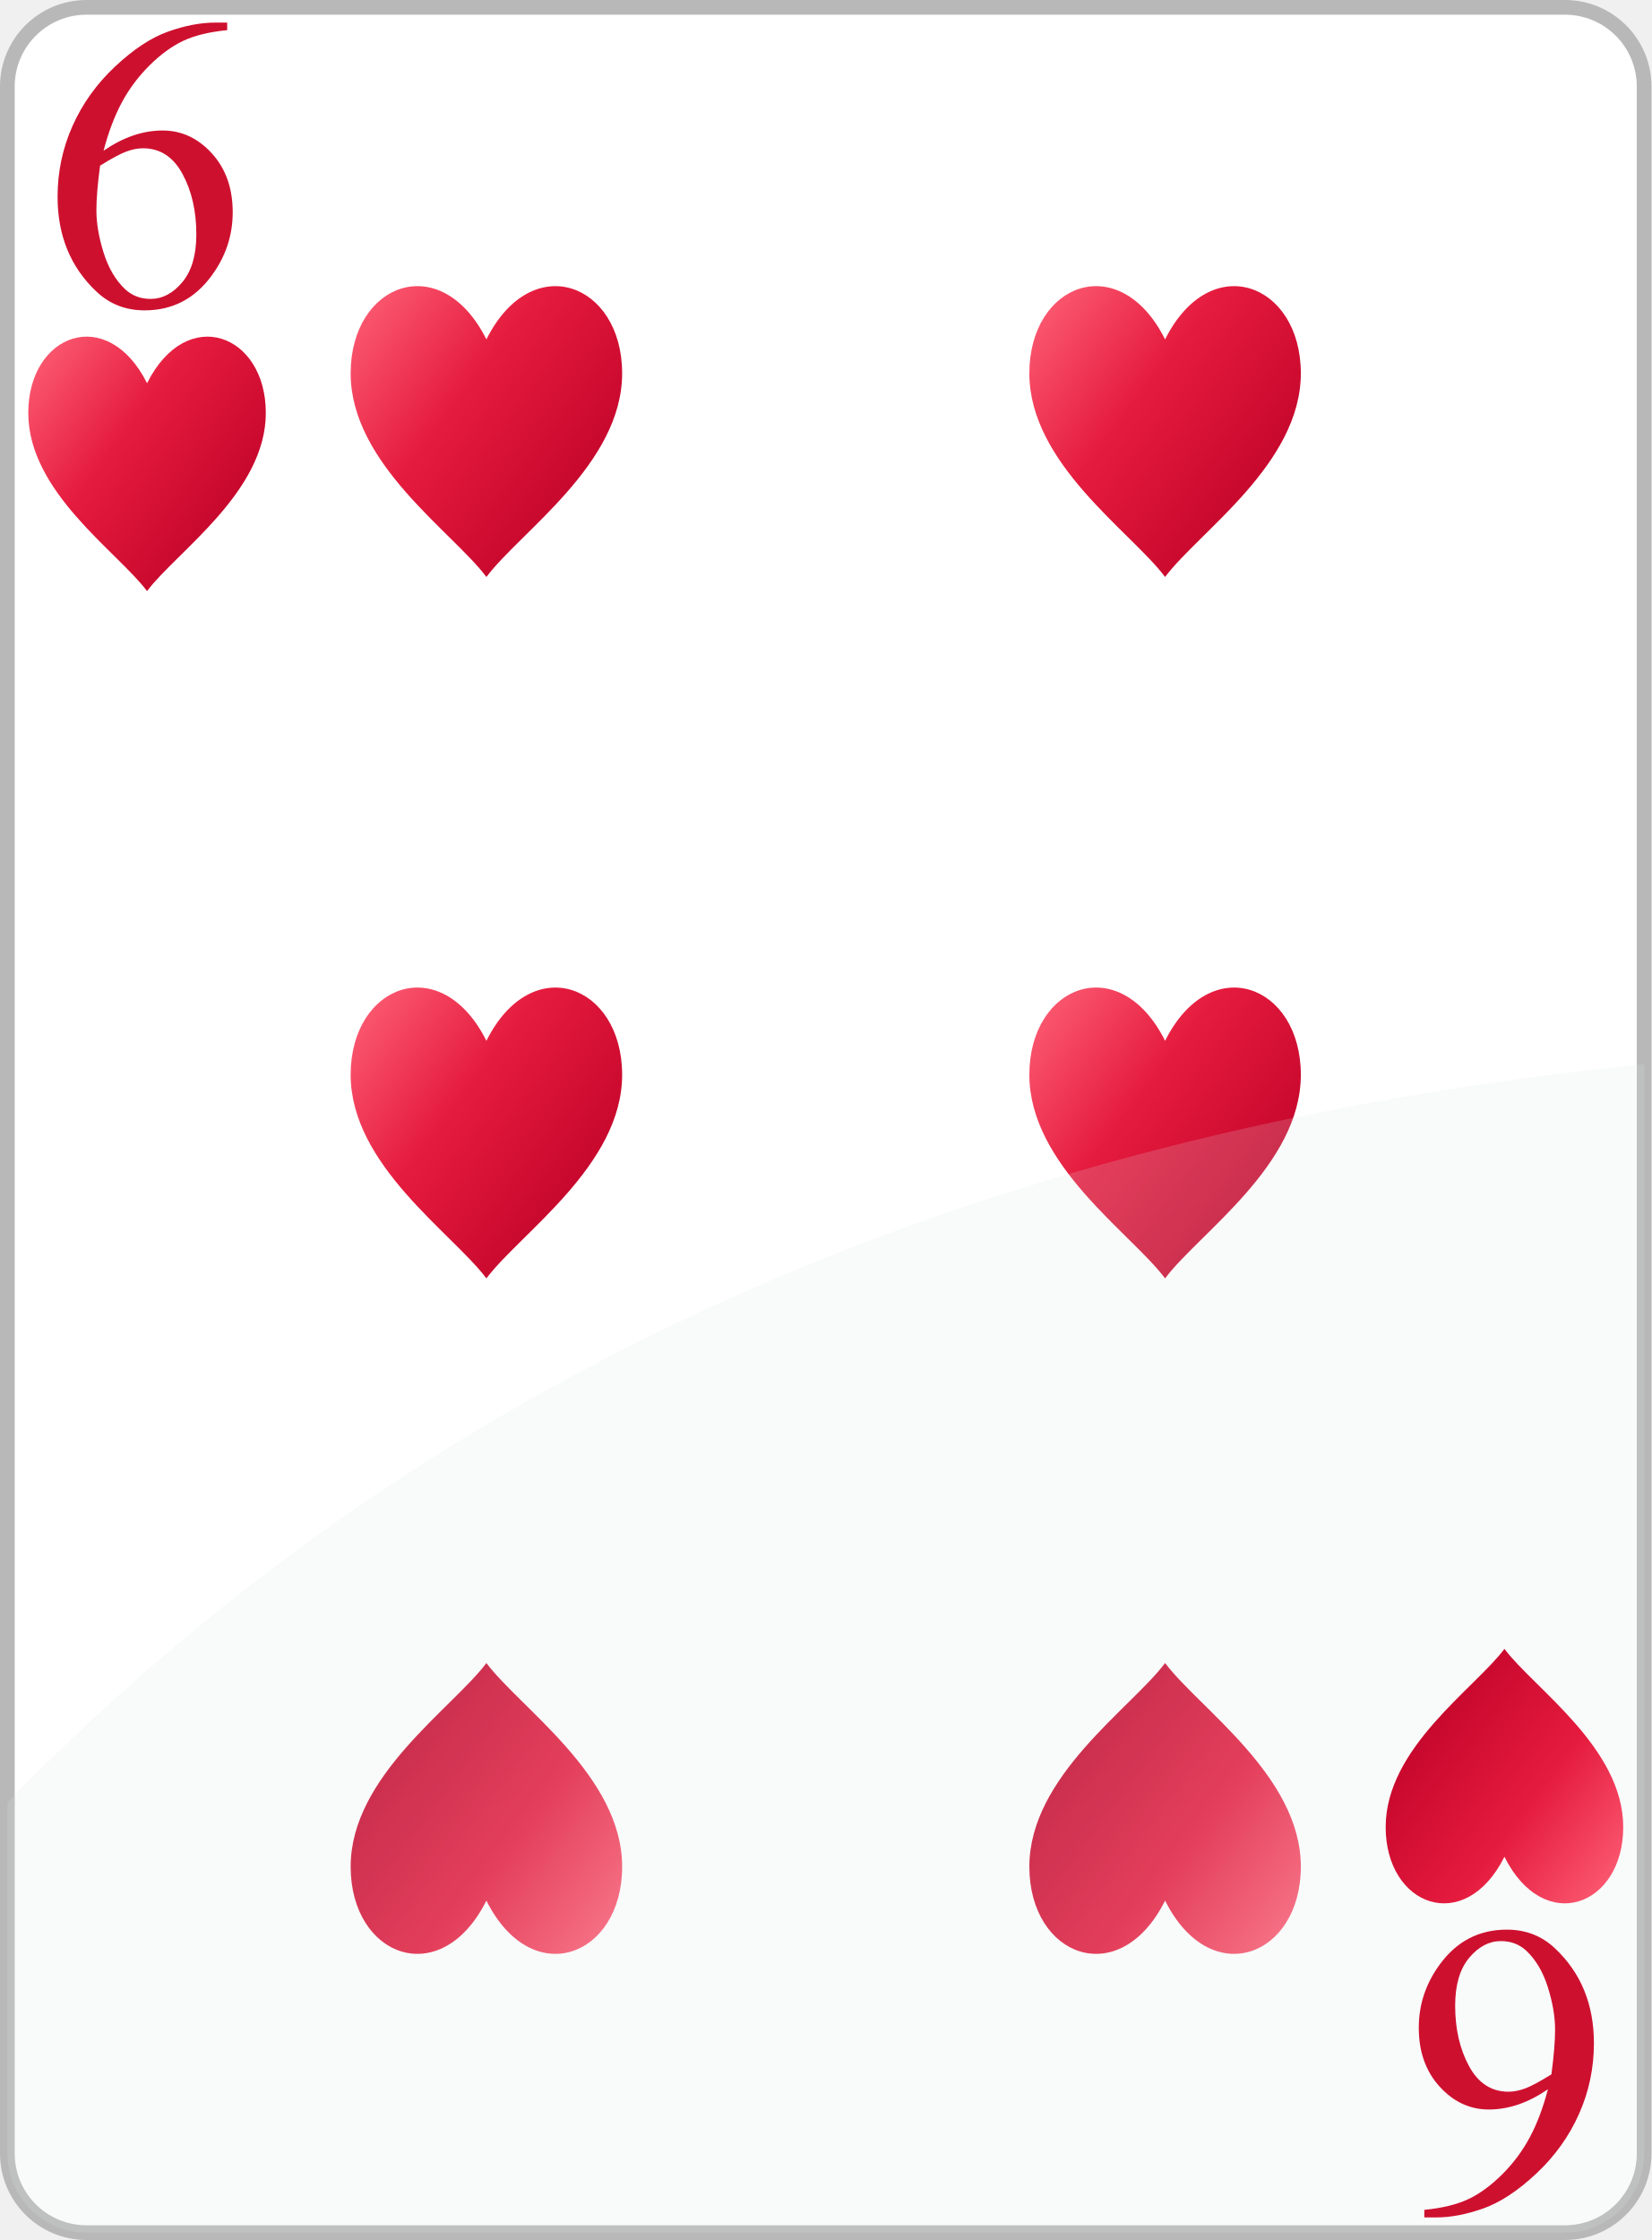
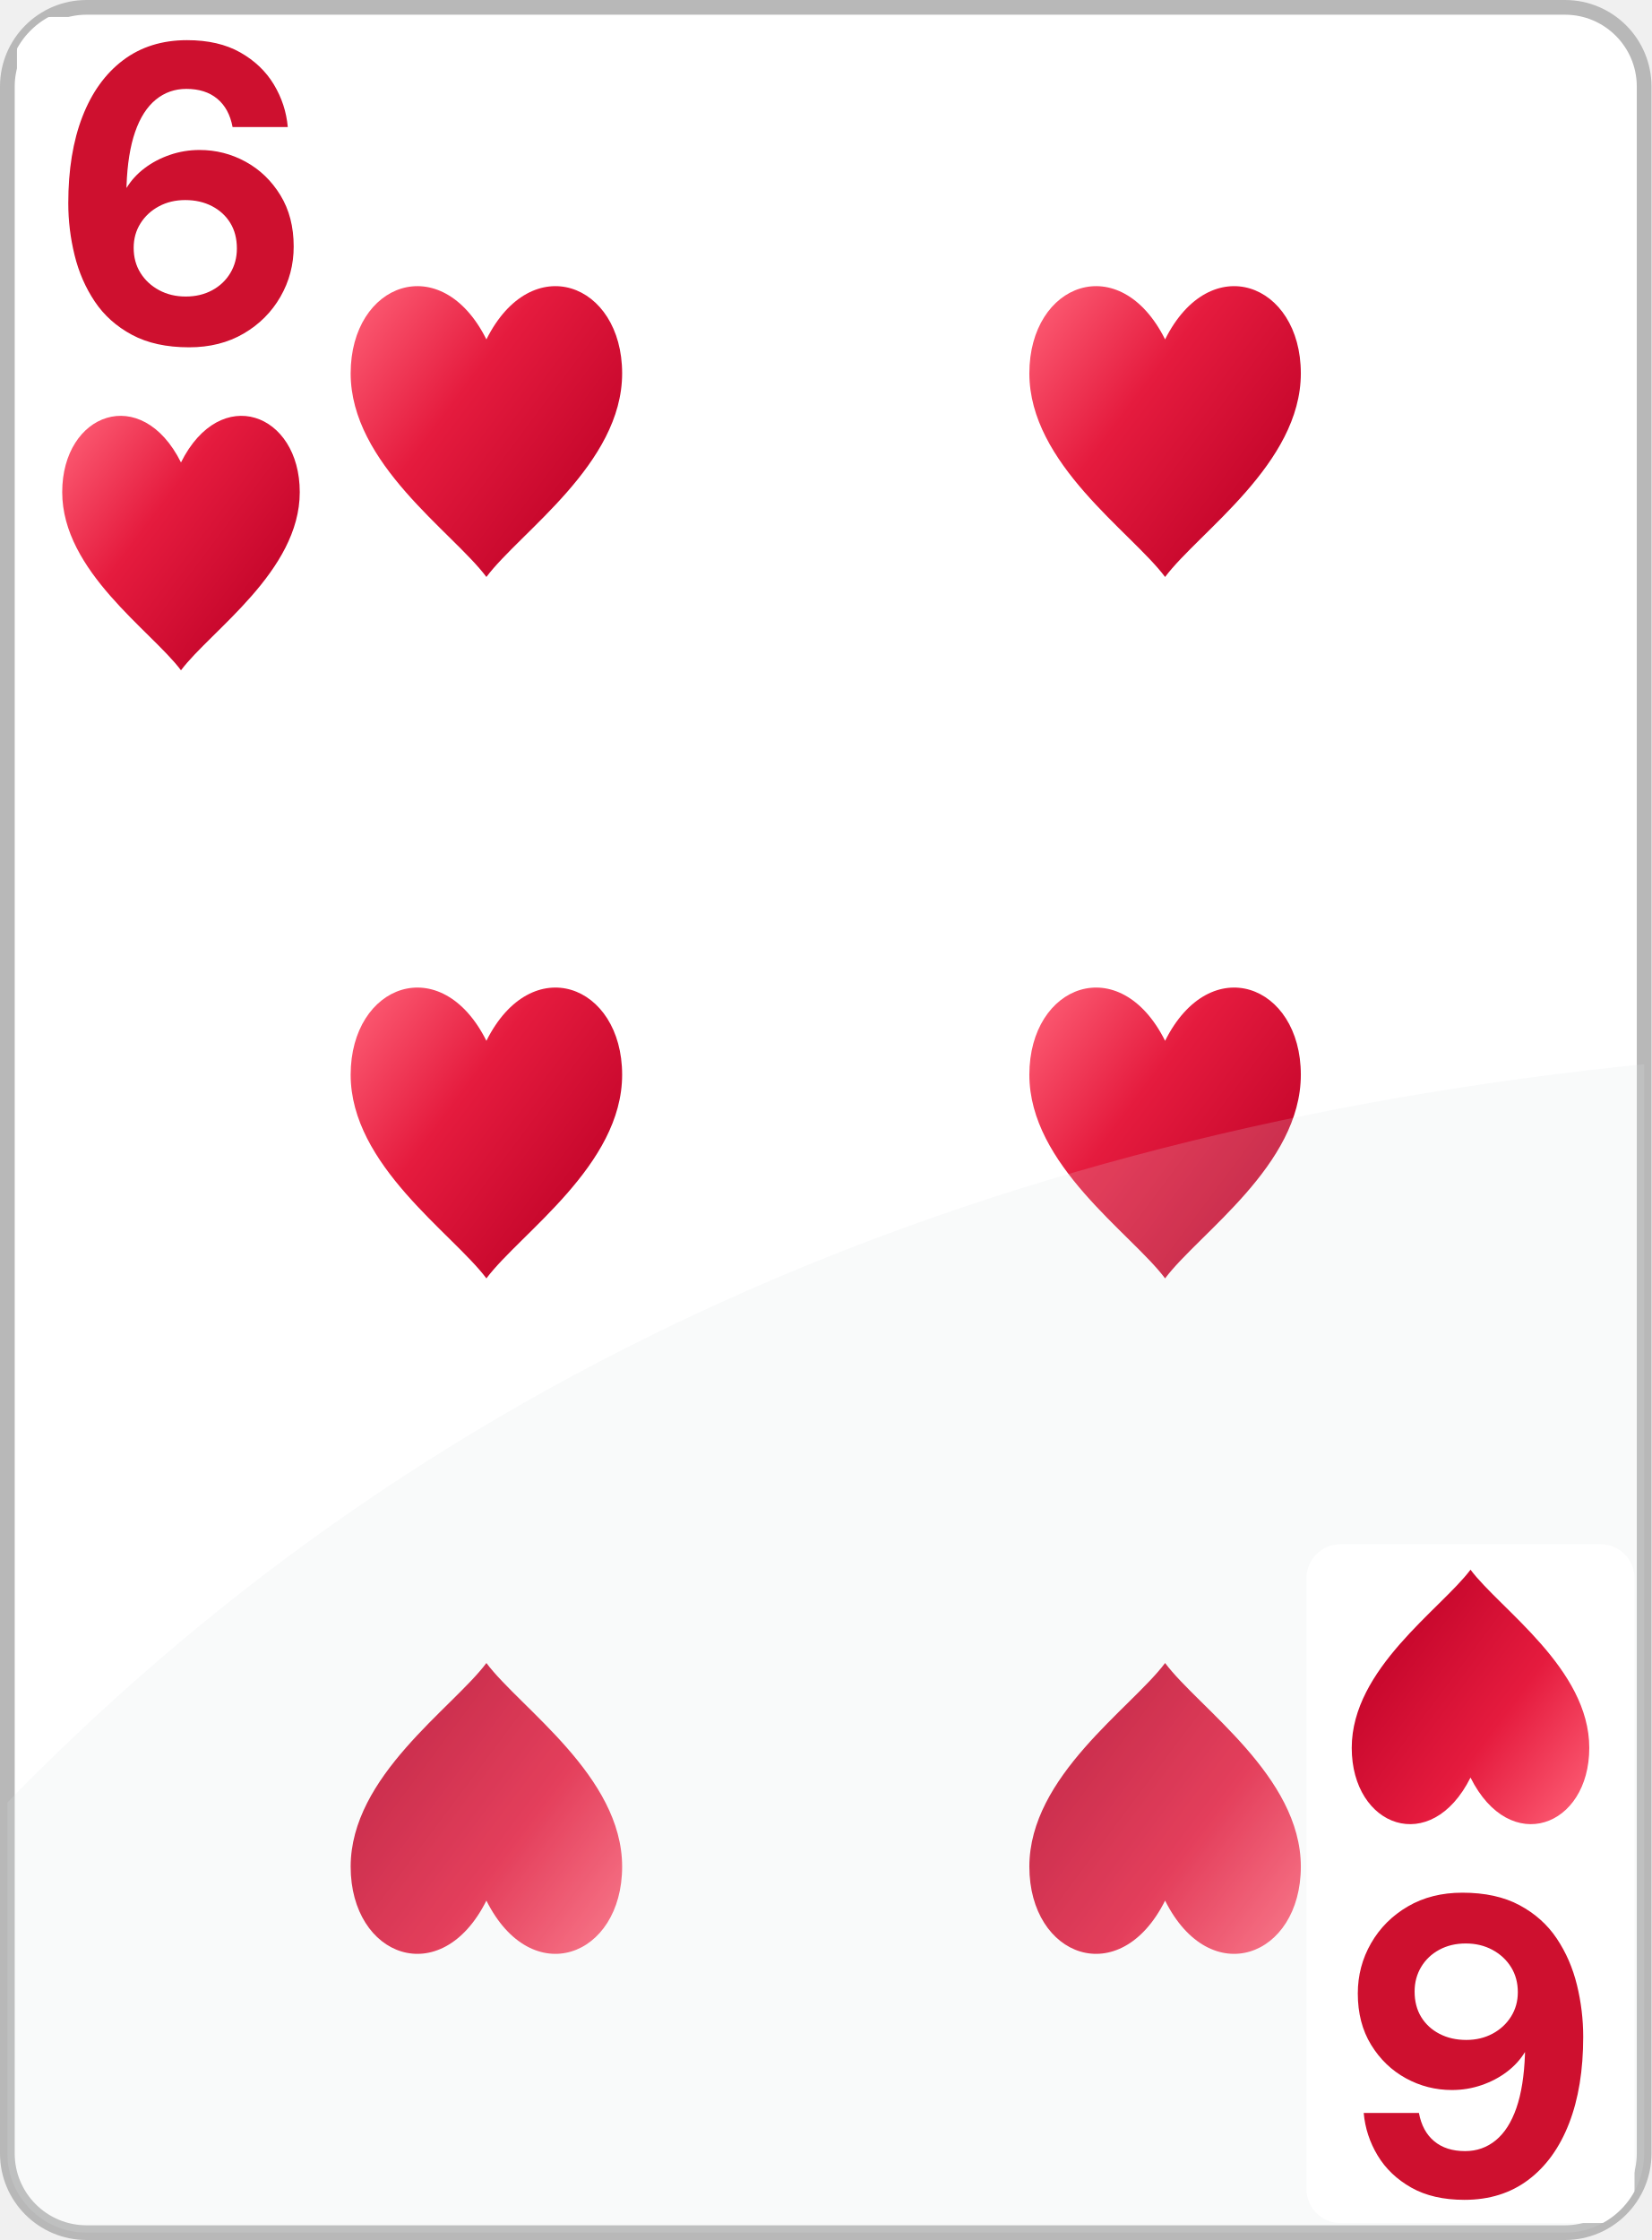
<svg xmlns="http://www.w3.org/2000/svg" xmlns:xlink="http://www.w3.org/1999/xlink" viewBox="0 0 146 198" color="#ce102f">
  <defs>
    <linearGradient id="ink" x1="0" y1="0" x2="1" y2=".8" gradientUnits="objectBoundingBox">
      <stop stop-color="#ff6379" />
      <stop offset=".43" stop-color="#e51b3e" />
      <stop offset="1" stop-color="#bc0026" />
    </linearGradient>
    <path id="pip" d="M0 14C-3 10-12 4-12-4C-12-12-4-15 0-7C4-15 12-12 12-4C12 4 3 10 0 14Z" fill="url(#ink)" />
    <clipPath id="card">
      <rect x=".65" y=".65" width="144.7" height="196.7" rx="7" />
    </clipPath>
    <g id="index">
-       <g fill="currentColor" transform="translate(3.5 27) scale(0.01806641 -0.01806641)">
-         <path d="M918 1384V1347Q786 1334 702.5 1294.5Q619 1255 537.5 1174.0Q456 1093 402.5 993.5Q349 894 313 757Q457 856 602 856Q741 856 843.0 744.0Q945 632 945 456Q945 286 842 146Q718 -24 514 -24Q375 -24 278 68Q88 247 88 532Q88 714 161.0 878.0Q234 1042 369.5 1169.0Q505 1296 629.0 1340.0Q753 1384 860 1384ZM296 684Q278 549 278 466Q278 370 313.5 257.5Q349 145 419 79Q470 32 543 32Q630 32 698.5 114.0Q767 196 767 348Q767 519 699.0 644.0Q631 769 506 769Q468 769 424.5 753.0Q381 737 296 684Z" transform="translate(0 0)" />
-       </g>
-       <use xlink:href="#pip" transform="translate(13 40) rotate(0) scale(0.875)" />
+       <rect x="1.5" y="1.5" width="29" height="60" rx="3" fill="#fff" />
+       <svg x="1" y="2" width="30" height="34" viewBox="0 0 32 36">
+         <path fill="currentColor" d="M16.767 30.48Q13.573 30.48 11.377 29.301Q9.181 28.123 7.87 26.164Q6.558 24.206 5.965 21.787Q5.372 19.368 5.372 16.888Q5.372 12.171 6.704 8.735Q8.035 5.3 10.54 3.41Q13.044 1.52 16.573 1.52Q19.548 1.52 21.589 2.676Q23.631 3.832 24.757 5.7Q25.882 7.569 26.071 9.715H20.865Q20.543 7.976 19.422 7.045Q18.301 6.114 16.507 6.114Q14.865 6.114 13.623 7.13Q12.38 8.147 11.676 10.169Q10.972 12.191 10.864 15.256Q10.864 15.296 10.864 15.35Q10.864 15.404 10.864 15.458Q11.504 14.399 12.561 13.596Q13.618 12.794 14.96 12.334Q16.303 11.874 17.748 11.874Q20.071 11.874 22.094 12.981Q24.116 14.088 25.372 16.134Q26.628 18.18 26.628 20.977Q26.628 23.543 25.377 25.716Q24.127 27.889 21.909 29.184Q19.69 30.48 16.767 30.48ZM16.45 25.692Q17.841 25.692 18.935 25.104Q20.029 24.515 20.65 23.482Q21.271 22.448 21.271 21.163Q21.271 19.772 20.65 18.758Q20.029 17.744 18.922 17.17Q17.815 16.596 16.399 16.596Q15.022 16.596 13.921 17.186Q12.82 17.776 12.179 18.797Q11.538 19.817 11.538 21.1Q11.538 22.436 12.179 23.463Q12.82 24.49 13.934 25.091Q15.048 25.692 16.45 25.692Z" />
+       </svg>
+       <use xlink:href="#pip" transform="translate(16 47) rotate(0) scale(0.875)" />
    </g>
  </defs>
  <rect x=".65" y=".65" width="144.7" height="196.7" rx="7" fill="#fff" stroke="#b8b8b8" stroke-width="1.3" />
  <g clip-path="url(#card)">
    <use xlink:href="#pip" transform="translate(43 37) rotate(0) scale(1)" />
    <use xlink:href="#pip" transform="translate(103 37) rotate(0) scale(1)" />
    <use xlink:href="#pip" transform="translate(43 161) rotate(180) scale(1)" />
    <use xlink:href="#pip" transform="translate(103 161) rotate(180) scale(1)" />
    <use xlink:href="#pip" transform="translate(43 99) rotate(0) scale(1)" />
    <use xlink:href="#pip" transform="translate(103 99) rotate(0) scale(1)" />
    <path d="M0 160Q55 103 146 94V198H0Z" fill="#dce2e6" opacity=".18" />
    <use xlink:href="#index" />
    <use xlink:href="#index" transform="rotate(180 73 99)" />
  </g>
</svg>
